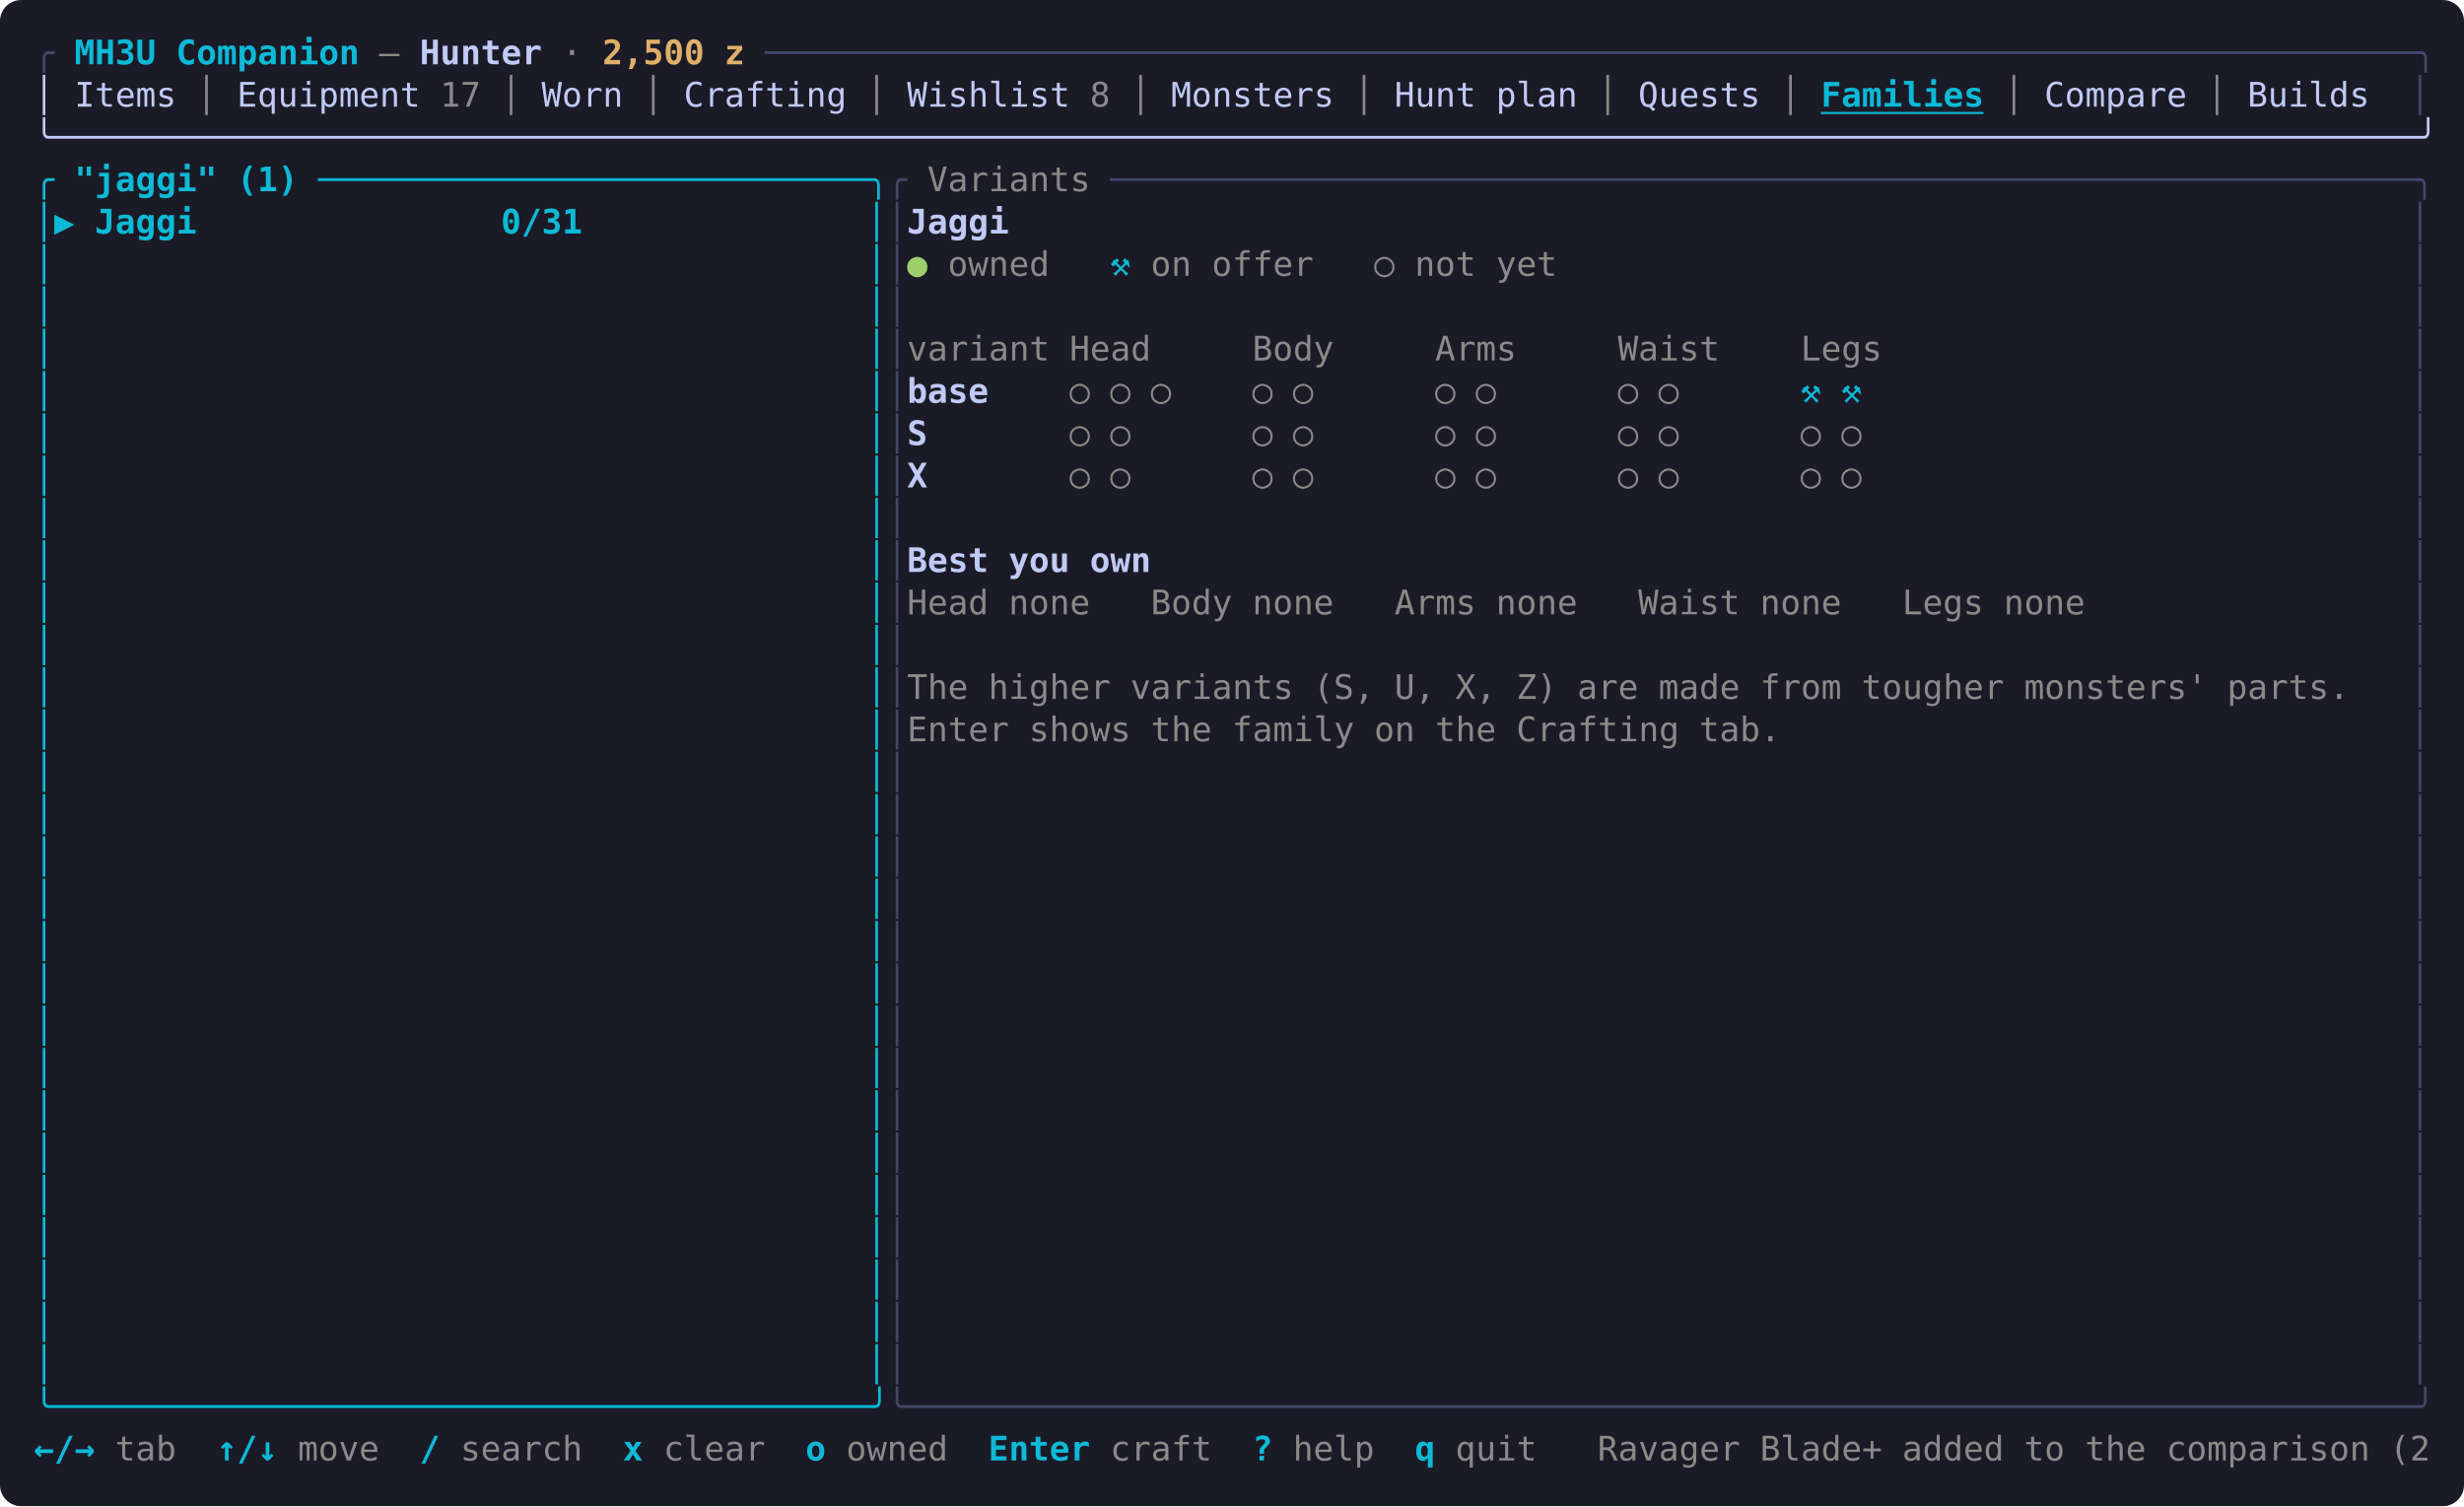
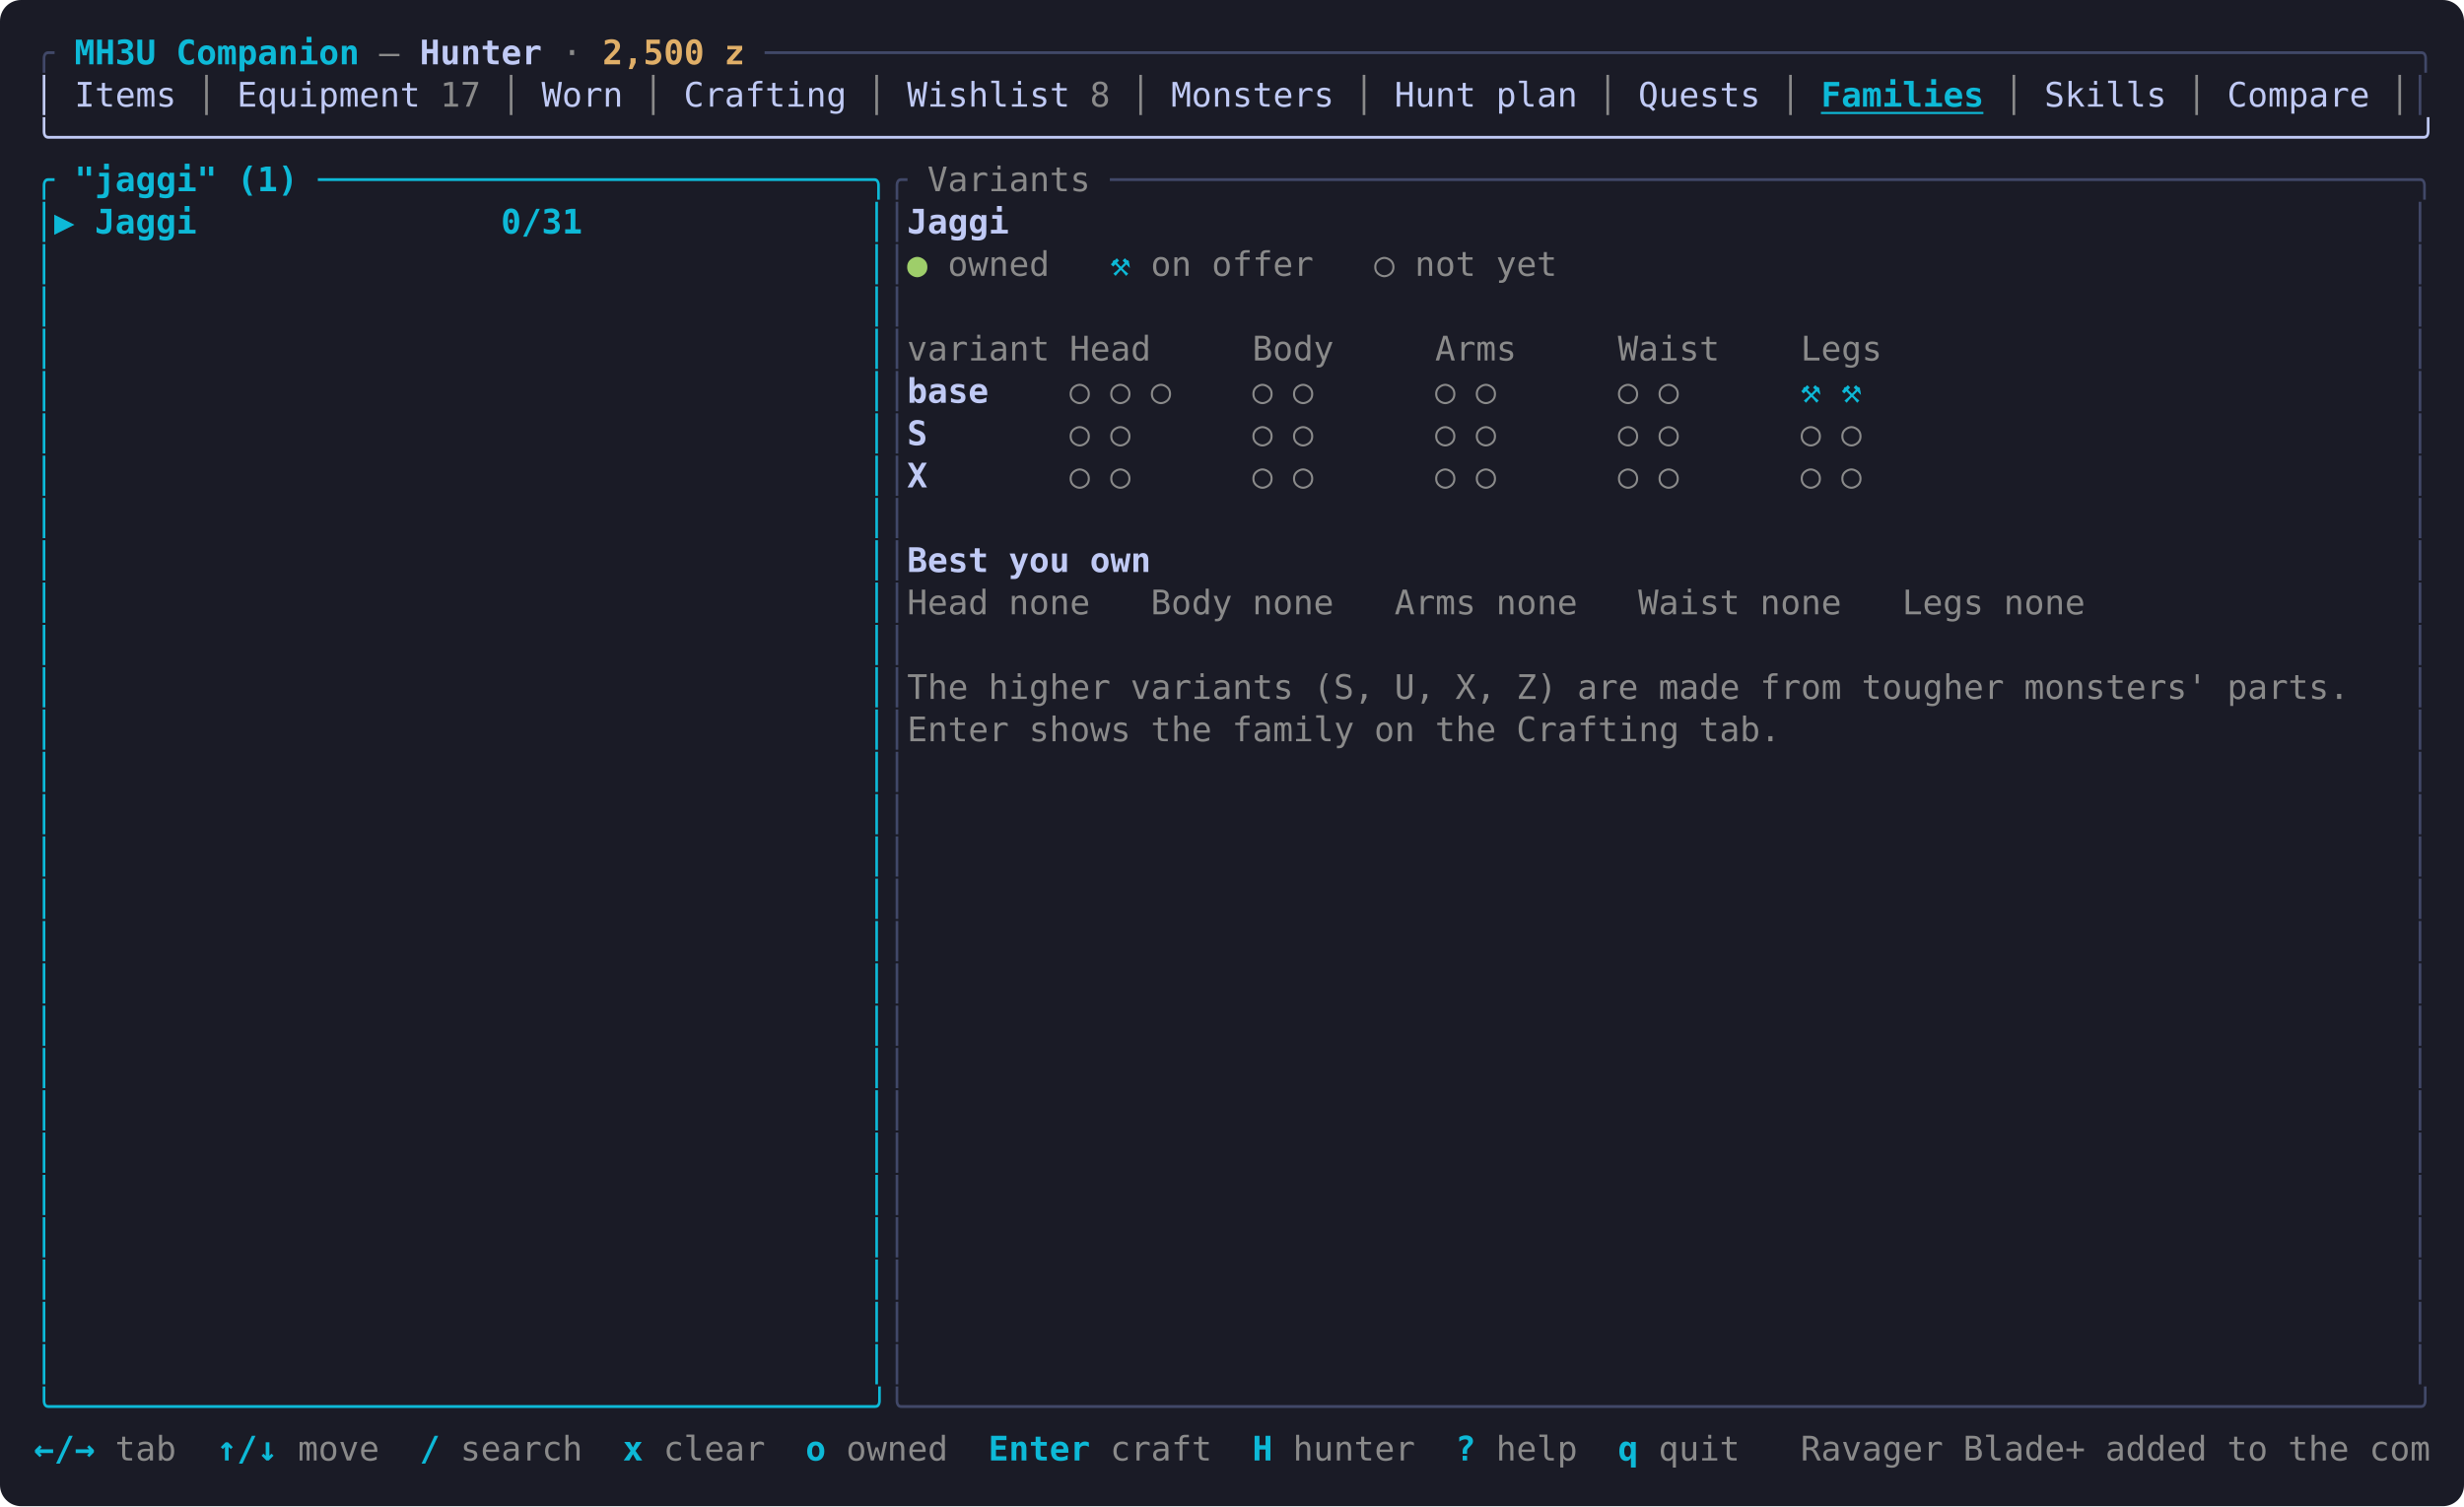
<svg xmlns="http://www.w3.org/2000/svg" width="1164.8" height="712" viewBox="0 0 1164.8 712" role="img">
  <rect width="100%" height="100%" rx="10" fill="#1a1b26" />
  <g font-family="'JetBrains Mono','JetBrainsMono Nerd Font','DejaVu Sans Mono',Menlo,Consolas,monospace" font-size="16">
    <text x="16.0" y="30.4" textLength="9.6" lengthAdjust="spacing" fill="#414868">╭</text>
    <text x="35.2" y="30.4" textLength="38.4" lengthAdjust="spacing" fill="#0db9d7" font-weight="bold">MH3U</text>
    <text x="83.2" y="30.4" textLength="86.4" lengthAdjust="spacing" fill="#0db9d7" font-weight="bold">Companion</text>
    <text x="179.2" y="30.4" textLength="9.6" lengthAdjust="spacing" fill="#8a8a8a">—</text>
    <text x="198.4" y="30.4" textLength="57.6" lengthAdjust="spacing" fill="#c0caf5" font-weight="bold">Hunter</text>
    <text x="265.6" y="30.4" textLength="9.6" lengthAdjust="spacing" fill="#8a8a8a">·</text>
    <text x="284.8" y="30.4" textLength="48.0" lengthAdjust="spacing" fill="#e0af68" font-weight="bold">2,500</text>
    <text x="342.4" y="30.4" textLength="9.6" lengthAdjust="spacing" fill="#e0af68" font-weight="bold">z</text>
    <text x="361.6" y="30.4" textLength="787.2" lengthAdjust="spacing" fill="#414868">─────────────────────────────────────────────────────────────────────────────────╮</text>
    <text x="16.0" y="50.4" textLength="9.6" lengthAdjust="spacing" fill="#c0caf5">│</text>
    <text x="35.2" y="50.4" textLength="48.0" lengthAdjust="spacing" fill="#c0caf5">Items</text>
    <text x="92.8" y="50.4" textLength="9.6" lengthAdjust="spacing" fill="#8a8a8a">│</text>
    <text x="112.0" y="50.4" textLength="86.4" lengthAdjust="spacing" fill="#c0caf5">Equipment</text>
    <text x="208.0" y="50.4" textLength="19.2" lengthAdjust="spacing" fill="#8a8a8a">17</text>
    <text x="236.8" y="50.4" textLength="9.6" lengthAdjust="spacing" fill="#8a8a8a">│</text>
    <text x="256.0" y="50.4" textLength="38.4" lengthAdjust="spacing" fill="#c0caf5">Worn</text>
    <text x="304.0" y="50.4" textLength="9.6" lengthAdjust="spacing" fill="#8a8a8a">│</text>
    <text x="323.2" y="50.4" textLength="76.8" lengthAdjust="spacing" fill="#c0caf5">Crafting</text>
    <text x="409.6" y="50.4" textLength="9.6" lengthAdjust="spacing" fill="#8a8a8a">│</text>
    <text x="428.8" y="50.4" textLength="76.8" lengthAdjust="spacing" fill="#c0caf5">Wishlist</text>
    <text x="515.2" y="50.4" textLength="9.6" lengthAdjust="spacing" fill="#8a8a8a">8</text>
    <text x="534.4" y="50.4" textLength="9.6" lengthAdjust="spacing" fill="#8a8a8a">│</text>
    <text x="553.6" y="50.4" textLength="76.8" lengthAdjust="spacing" fill="#c0caf5">Monsters</text>
    <text x="640.0" y="50.4" textLength="9.6" lengthAdjust="spacing" fill="#8a8a8a">│</text>
    <text x="659.2" y="50.4" textLength="38.4" lengthAdjust="spacing" fill="#c0caf5">Hunt</text>
    <text x="707.2" y="50.4" textLength="38.4" lengthAdjust="spacing" fill="#c0caf5">plan</text>
    <text x="755.2" y="50.4" textLength="9.6" lengthAdjust="spacing" fill="#8a8a8a">│</text>
    <text x="774.4" y="50.4" textLength="57.6" lengthAdjust="spacing" fill="#c0caf5">Quests</text>
    <text x="841.6" y="50.4" textLength="9.6" lengthAdjust="spacing" fill="#8a8a8a">│</text>
    <text x="860.8" y="50.4" textLength="76.8" lengthAdjust="spacing" fill="#0db9d7" font-weight="bold">Families</text>
    <line x1="860.8" y1="53.4" x2="937.6" y2="53.4" stroke="#0db9d7" stroke-width="1" />
    <text x="947.2" y="50.4" textLength="9.6" lengthAdjust="spacing" fill="#8a8a8a">│</text>
-     <text x="966.4" y="50.4" textLength="67.2" lengthAdjust="spacing" fill="#c0caf5">Compare</text>
-     <text x="1043.2" y="50.4" textLength="9.6" lengthAdjust="spacing" fill="#8a8a8a">│</text>
-     <text x="1062.4" y="50.4" textLength="57.6" lengthAdjust="spacing" fill="#c0caf5">Builds</text>
+     <text x="966.4" y="50.4" textLength="57.6" lengthAdjust="spacing" fill="#c0caf5">Skills</text>
+     <text x="1033.6" y="50.4" textLength="9.6" lengthAdjust="spacing" fill="#8a8a8a">│</text>
+     <text x="1052.8" y="50.4" textLength="67.2" lengthAdjust="spacing" fill="#c0caf5">Compare</text>
+     <text x="1129.6" y="50.4" textLength="9.6" lengthAdjust="spacing" fill="#8a8a8a">│</text>
    <text x="1139.2" y="50.4" textLength="9.6" lengthAdjust="spacing" fill="#414868">│</text>
    <text x="16.0" y="70.4" textLength="1132.8" lengthAdjust="spacing" fill="#c0caf5">╰────────────────────────────────────────────────────────────────────────────────────────────────────────────────────╯</text>
    <text x="16.0" y="90.4" textLength="9.6" lengthAdjust="spacing" fill="#0db9d7">╭</text>
    <text x="35.2" y="90.4" textLength="67.2" lengthAdjust="spacing" fill="#0db9d7" font-weight="bold">"jaggi"</text>
    <text x="112.0" y="90.4" textLength="28.8" lengthAdjust="spacing" fill="#0db9d7" font-weight="bold">(1)</text>
    <text x="150.4" y="90.4" textLength="268.8" lengthAdjust="spacing" fill="#0db9d7">───────────────────────────╮</text>
    <text x="419.2" y="90.4" textLength="9.6" lengthAdjust="spacing" fill="#414868">╭</text>
    <text x="438.4" y="90.4" textLength="76.8" lengthAdjust="spacing" fill="#8a8a8a">Variants</text>
    <text x="524.8" y="90.4" textLength="624.0" lengthAdjust="spacing" fill="#414868">────────────────────────────────────────────────────────────────╮</text>
    <text x="16.0" y="110.4" textLength="9.6" lengthAdjust="spacing" fill="#0db9d7">│</text>
    <text x="25.6" y="110.4" textLength="9.6" lengthAdjust="spacing" fill="#0db9d7" font-weight="bold">▶︎</text>
    <text x="44.8" y="110.4" textLength="48.0" lengthAdjust="spacing" fill="#0db9d7" font-weight="bold">Jaggi</text>
    <text x="236.8" y="110.4" textLength="38.4" lengthAdjust="spacing" fill="#0db9d7" font-weight="bold">0/31</text>
    <text x="409.6" y="110.4" textLength="9.6" lengthAdjust="spacing" fill="#0db9d7">│</text>
    <text x="419.2" y="110.4" textLength="9.6" lengthAdjust="spacing" fill="#414868">│</text>
    <text x="428.8" y="110.4" textLength="48.0" lengthAdjust="spacing" fill="#c0caf5" font-weight="bold">Jaggi</text>
    <text x="1139.2" y="110.4" textLength="9.6" lengthAdjust="spacing" fill="#414868">│</text>
    <text x="16.0" y="130.4" textLength="9.6" lengthAdjust="spacing" fill="#0db9d7">│</text>
    <text x="409.6" y="130.4" textLength="9.6" lengthAdjust="spacing" fill="#0db9d7">│</text>
    <text x="419.2" y="130.4" textLength="9.6" lengthAdjust="spacing" fill="#414868">│</text>
    <text x="428.8" y="130.4" textLength="9.6" lengthAdjust="spacing" fill="#9ece6a">●</text>
    <text x="448.0" y="130.4" textLength="48.0" lengthAdjust="spacing" fill="#8a8a8a">owned</text>
    <text x="524.8" y="130.4" textLength="9.6" lengthAdjust="spacing" fill="#0db9d7">⚒︎</text>
    <text x="544.0" y="130.4" textLength="19.2" lengthAdjust="spacing" fill="#8a8a8a">on</text>
    <text x="572.8" y="130.4" textLength="48.0" lengthAdjust="spacing" fill="#8a8a8a">offer</text>
    <text x="649.6" y="130.4" textLength="9.6" lengthAdjust="spacing" fill="#8a8a8a">○</text>
    <text x="668.8" y="130.4" textLength="28.8" lengthAdjust="spacing" fill="#8a8a8a">not</text>
    <text x="707.2" y="130.4" textLength="28.8" lengthAdjust="spacing" fill="#8a8a8a">yet</text>
    <text x="1139.2" y="130.4" textLength="9.6" lengthAdjust="spacing" fill="#414868">│</text>
    <text x="16.0" y="150.4" textLength="9.6" lengthAdjust="spacing" fill="#0db9d7">│</text>
    <text x="409.6" y="150.4" textLength="9.6" lengthAdjust="spacing" fill="#0db9d7">│</text>
    <text x="419.2" y="150.4" textLength="9.6" lengthAdjust="spacing" fill="#414868">│</text>
    <text x="1139.2" y="150.4" textLength="9.6" lengthAdjust="spacing" fill="#414868">│</text>
    <text x="16.0" y="170.4" textLength="9.6" lengthAdjust="spacing" fill="#0db9d7">│</text>
    <text x="409.6" y="170.4" textLength="9.6" lengthAdjust="spacing" fill="#0db9d7">│</text>
    <text x="419.2" y="170.4" textLength="9.6" lengthAdjust="spacing" fill="#414868">│</text>
    <text x="428.8" y="170.4" textLength="67.2" lengthAdjust="spacing" fill="#8a8a8a">variant</text>
    <text x="505.6" y="170.4" textLength="38.4" lengthAdjust="spacing" fill="#8a8a8a">Head</text>
    <text x="592.0" y="170.4" textLength="38.4" lengthAdjust="spacing" fill="#8a8a8a">Body</text>
    <text x="678.4" y="170.4" textLength="38.4" lengthAdjust="spacing" fill="#8a8a8a">Arms</text>
    <text x="764.8" y="170.4" textLength="48.0" lengthAdjust="spacing" fill="#8a8a8a">Waist</text>
    <text x="851.2" y="170.4" textLength="38.4" lengthAdjust="spacing" fill="#8a8a8a">Legs</text>
    <text x="1139.2" y="170.4" textLength="9.6" lengthAdjust="spacing" fill="#414868">│</text>
    <text x="16.0" y="190.4" textLength="9.6" lengthAdjust="spacing" fill="#0db9d7">│</text>
    <text x="409.6" y="190.4" textLength="9.6" lengthAdjust="spacing" fill="#0db9d7">│</text>
    <text x="419.2" y="190.4" textLength="9.6" lengthAdjust="spacing" fill="#414868">│</text>
    <text x="428.8" y="190.4" textLength="38.4" lengthAdjust="spacing" fill="#c0caf5" font-weight="bold">base</text>
    <text x="505.6" y="190.4" textLength="9.6" lengthAdjust="spacing" fill="#8a8a8a">○</text>
    <text x="524.8" y="190.4" textLength="9.6" lengthAdjust="spacing" fill="#8a8a8a">○</text>
    <text x="544.0" y="190.4" textLength="9.6" lengthAdjust="spacing" fill="#8a8a8a">○</text>
    <text x="592.0" y="190.4" textLength="9.6" lengthAdjust="spacing" fill="#8a8a8a">○</text>
    <text x="611.2" y="190.4" textLength="9.6" lengthAdjust="spacing" fill="#8a8a8a">○</text>
    <text x="678.4" y="190.4" textLength="9.6" lengthAdjust="spacing" fill="#8a8a8a">○</text>
    <text x="697.6" y="190.4" textLength="9.6" lengthAdjust="spacing" fill="#8a8a8a">○</text>
    <text x="764.8" y="190.4" textLength="9.6" lengthAdjust="spacing" fill="#8a8a8a">○</text>
    <text x="784.0" y="190.4" textLength="9.6" lengthAdjust="spacing" fill="#8a8a8a">○</text>
    <text x="851.2" y="190.4" textLength="9.6" lengthAdjust="spacing" fill="#0db9d7">⚒︎</text>
    <text x="870.4" y="190.4" textLength="9.6" lengthAdjust="spacing" fill="#0db9d7">⚒︎</text>
    <text x="1139.2" y="190.4" textLength="9.6" lengthAdjust="spacing" fill="#414868">│</text>
    <text x="16.0" y="210.4" textLength="9.6" lengthAdjust="spacing" fill="#0db9d7">│</text>
    <text x="409.6" y="210.4" textLength="9.6" lengthAdjust="spacing" fill="#0db9d7">│</text>
    <text x="419.2" y="210.4" textLength="9.6" lengthAdjust="spacing" fill="#414868">│</text>
    <text x="428.8" y="210.4" textLength="9.6" lengthAdjust="spacing" fill="#c0caf5" font-weight="bold">S</text>
    <text x="505.6" y="210.4" textLength="9.6" lengthAdjust="spacing" fill="#8a8a8a">○</text>
    <text x="524.8" y="210.4" textLength="9.6" lengthAdjust="spacing" fill="#8a8a8a">○</text>
    <text x="592.0" y="210.4" textLength="9.6" lengthAdjust="spacing" fill="#8a8a8a">○</text>
    <text x="611.2" y="210.4" textLength="9.6" lengthAdjust="spacing" fill="#8a8a8a">○</text>
    <text x="678.4" y="210.4" textLength="9.6" lengthAdjust="spacing" fill="#8a8a8a">○</text>
    <text x="697.6" y="210.4" textLength="9.6" lengthAdjust="spacing" fill="#8a8a8a">○</text>
    <text x="764.8" y="210.4" textLength="9.6" lengthAdjust="spacing" fill="#8a8a8a">○</text>
    <text x="784.0" y="210.4" textLength="9.6" lengthAdjust="spacing" fill="#8a8a8a">○</text>
    <text x="851.2" y="210.4" textLength="9.6" lengthAdjust="spacing" fill="#8a8a8a">○</text>
    <text x="870.4" y="210.4" textLength="9.6" lengthAdjust="spacing" fill="#8a8a8a">○</text>
    <text x="1139.2" y="210.4" textLength="9.6" lengthAdjust="spacing" fill="#414868">│</text>
    <text x="16.0" y="230.4" textLength="9.6" lengthAdjust="spacing" fill="#0db9d7">│</text>
    <text x="409.6" y="230.4" textLength="9.6" lengthAdjust="spacing" fill="#0db9d7">│</text>
    <text x="419.2" y="230.4" textLength="9.6" lengthAdjust="spacing" fill="#414868">│</text>
    <text x="428.8" y="230.4" textLength="9.6" lengthAdjust="spacing" fill="#c0caf5" font-weight="bold">X</text>
    <text x="505.6" y="230.4" textLength="9.6" lengthAdjust="spacing" fill="#8a8a8a">○</text>
    <text x="524.8" y="230.4" textLength="9.6" lengthAdjust="spacing" fill="#8a8a8a">○</text>
    <text x="592.0" y="230.4" textLength="9.6" lengthAdjust="spacing" fill="#8a8a8a">○</text>
    <text x="611.2" y="230.4" textLength="9.6" lengthAdjust="spacing" fill="#8a8a8a">○</text>
    <text x="678.4" y="230.4" textLength="9.6" lengthAdjust="spacing" fill="#8a8a8a">○</text>
    <text x="697.6" y="230.4" textLength="9.6" lengthAdjust="spacing" fill="#8a8a8a">○</text>
    <text x="764.8" y="230.4" textLength="9.6" lengthAdjust="spacing" fill="#8a8a8a">○</text>
    <text x="784.0" y="230.4" textLength="9.6" lengthAdjust="spacing" fill="#8a8a8a">○</text>
    <text x="851.2" y="230.4" textLength="9.6" lengthAdjust="spacing" fill="#8a8a8a">○</text>
    <text x="870.4" y="230.4" textLength="9.6" lengthAdjust="spacing" fill="#8a8a8a">○</text>
    <text x="1139.2" y="230.4" textLength="9.6" lengthAdjust="spacing" fill="#414868">│</text>
    <text x="16.0" y="250.4" textLength="9.6" lengthAdjust="spacing" fill="#0db9d7">│</text>
    <text x="409.6" y="250.4" textLength="9.6" lengthAdjust="spacing" fill="#0db9d7">│</text>
    <text x="419.2" y="250.4" textLength="9.6" lengthAdjust="spacing" fill="#414868">│</text>
    <text x="1139.2" y="250.4" textLength="9.6" lengthAdjust="spacing" fill="#414868">│</text>
    <text x="16.0" y="270.4" textLength="9.6" lengthAdjust="spacing" fill="#0db9d7">│</text>
    <text x="409.6" y="270.4" textLength="9.6" lengthAdjust="spacing" fill="#0db9d7">│</text>
    <text x="419.2" y="270.4" textLength="9.6" lengthAdjust="spacing" fill="#414868">│</text>
    <text x="428.8" y="270.4" textLength="38.4" lengthAdjust="spacing" fill="#c0caf5" font-weight="bold">Best</text>
    <text x="476.8" y="270.4" textLength="28.8" lengthAdjust="spacing" fill="#c0caf5" font-weight="bold">you</text>
    <text x="515.2" y="270.4" textLength="28.8" lengthAdjust="spacing" fill="#c0caf5" font-weight="bold">own</text>
    <text x="1139.2" y="270.4" textLength="9.6" lengthAdjust="spacing" fill="#414868">│</text>
    <text x="16.0" y="290.4" textLength="9.6" lengthAdjust="spacing" fill="#0db9d7">│</text>
    <text x="409.6" y="290.4" textLength="9.6" lengthAdjust="spacing" fill="#0db9d7">│</text>
    <text x="419.2" y="290.4" textLength="9.6" lengthAdjust="spacing" fill="#414868">│</text>
    <text x="428.8" y="290.4" textLength="38.4" lengthAdjust="spacing" fill="#8a8a8a">Head</text>
    <text x="476.8" y="290.4" textLength="38.4" lengthAdjust="spacing" fill="#8a8a8a">none</text>
    <text x="544.0" y="290.4" textLength="38.4" lengthAdjust="spacing" fill="#8a8a8a">Body</text>
    <text x="592.0" y="290.4" textLength="38.4" lengthAdjust="spacing" fill="#8a8a8a">none</text>
    <text x="659.2" y="290.4" textLength="38.4" lengthAdjust="spacing" fill="#8a8a8a">Arms</text>
    <text x="707.2" y="290.4" textLength="38.4" lengthAdjust="spacing" fill="#8a8a8a">none</text>
    <text x="774.4" y="290.4" textLength="48.0" lengthAdjust="spacing" fill="#8a8a8a">Waist</text>
    <text x="832.0" y="290.4" textLength="38.4" lengthAdjust="spacing" fill="#8a8a8a">none</text>
    <text x="899.2" y="290.4" textLength="38.4" lengthAdjust="spacing" fill="#8a8a8a">Legs</text>
    <text x="947.2" y="290.4" textLength="38.4" lengthAdjust="spacing" fill="#8a8a8a">none</text>
    <text x="1139.2" y="290.4" textLength="9.6" lengthAdjust="spacing" fill="#414868">│</text>
    <text x="16.0" y="310.4" textLength="9.6" lengthAdjust="spacing" fill="#0db9d7">│</text>
    <text x="409.6" y="310.4" textLength="9.6" lengthAdjust="spacing" fill="#0db9d7">│</text>
    <text x="419.2" y="310.4" textLength="9.6" lengthAdjust="spacing" fill="#414868">│</text>
    <text x="1139.2" y="310.4" textLength="9.6" lengthAdjust="spacing" fill="#414868">│</text>
    <text x="16.0" y="330.4" textLength="9.6" lengthAdjust="spacing" fill="#0db9d7">│</text>
    <text x="409.6" y="330.4" textLength="9.6" lengthAdjust="spacing" fill="#0db9d7">│</text>
    <text x="419.2" y="330.4" textLength="9.6" lengthAdjust="spacing" fill="#414868">│</text>
    <text x="428.8" y="330.4" textLength="28.8" lengthAdjust="spacing" fill="#8a8a8a">The</text>
    <text x="467.2" y="330.4" textLength="57.6" lengthAdjust="spacing" fill="#8a8a8a">higher</text>
    <text x="534.4" y="330.4" textLength="76.8" lengthAdjust="spacing" fill="#8a8a8a">variants</text>
    <text x="620.8" y="330.4" textLength="28.8" lengthAdjust="spacing" fill="#8a8a8a">(S,</text>
    <text x="659.2" y="330.4" textLength="19.2" lengthAdjust="spacing" fill="#8a8a8a">U,</text>
    <text x="688.0" y="330.4" textLength="19.2" lengthAdjust="spacing" fill="#8a8a8a">X,</text>
    <text x="716.8" y="330.4" textLength="19.2" lengthAdjust="spacing" fill="#8a8a8a">Z)</text>
    <text x="745.6" y="330.4" textLength="28.8" lengthAdjust="spacing" fill="#8a8a8a">are</text>
    <text x="784.0" y="330.4" textLength="38.4" lengthAdjust="spacing" fill="#8a8a8a">made</text>
    <text x="832.0" y="330.4" textLength="38.4" lengthAdjust="spacing" fill="#8a8a8a">from</text>
    <text x="880.0" y="330.4" textLength="67.2" lengthAdjust="spacing" fill="#8a8a8a">tougher</text>
    <text x="956.8" y="330.4" textLength="86.4" lengthAdjust="spacing" fill="#8a8a8a">monsters'</text>
    <text x="1052.8" y="330.4" textLength="57.6" lengthAdjust="spacing" fill="#8a8a8a">parts.</text>
    <text x="1139.2" y="330.4" textLength="9.6" lengthAdjust="spacing" fill="#414868">│</text>
    <text x="16.0" y="350.4" textLength="9.6" lengthAdjust="spacing" fill="#0db9d7">│</text>
    <text x="409.6" y="350.4" textLength="9.6" lengthAdjust="spacing" fill="#0db9d7">│</text>
    <text x="419.2" y="350.4" textLength="9.6" lengthAdjust="spacing" fill="#414868">│</text>
    <text x="428.8" y="350.4" textLength="48.0" lengthAdjust="spacing" fill="#8a8a8a">Enter</text>
    <text x="486.4" y="350.4" textLength="48.0" lengthAdjust="spacing" fill="#8a8a8a">shows</text>
    <text x="544.0" y="350.4" textLength="28.8" lengthAdjust="spacing" fill="#8a8a8a">the</text>
    <text x="582.4" y="350.4" textLength="57.6" lengthAdjust="spacing" fill="#8a8a8a">family</text>
    <text x="649.6" y="350.4" textLength="19.2" lengthAdjust="spacing" fill="#8a8a8a">on</text>
    <text x="678.4" y="350.4" textLength="28.8" lengthAdjust="spacing" fill="#8a8a8a">the</text>
    <text x="716.8" y="350.4" textLength="76.8" lengthAdjust="spacing" fill="#8a8a8a">Crafting</text>
    <text x="803.2" y="350.4" textLength="38.4" lengthAdjust="spacing" fill="#8a8a8a">tab.</text>
    <text x="1139.2" y="350.4" textLength="9.6" lengthAdjust="spacing" fill="#414868">│</text>
    <text x="16.0" y="370.4" textLength="9.6" lengthAdjust="spacing" fill="#0db9d7">│</text>
    <text x="409.6" y="370.4" textLength="9.6" lengthAdjust="spacing" fill="#0db9d7">│</text>
    <text x="419.2" y="370.4" textLength="9.6" lengthAdjust="spacing" fill="#414868">│</text>
    <text x="1139.2" y="370.4" textLength="9.6" lengthAdjust="spacing" fill="#414868">│</text>
    <text x="16.0" y="390.4" textLength="9.6" lengthAdjust="spacing" fill="#0db9d7">│</text>
    <text x="409.6" y="390.4" textLength="9.6" lengthAdjust="spacing" fill="#0db9d7">│</text>
    <text x="419.2" y="390.4" textLength="9.6" lengthAdjust="spacing" fill="#414868">│</text>
    <text x="1139.2" y="390.4" textLength="9.6" lengthAdjust="spacing" fill="#414868">│</text>
    <text x="16.0" y="410.4" textLength="9.6" lengthAdjust="spacing" fill="#0db9d7">│</text>
    <text x="409.6" y="410.4" textLength="9.6" lengthAdjust="spacing" fill="#0db9d7">│</text>
    <text x="419.2" y="410.4" textLength="9.6" lengthAdjust="spacing" fill="#414868">│</text>
    <text x="1139.2" y="410.4" textLength="9.6" lengthAdjust="spacing" fill="#414868">│</text>
    <text x="16.0" y="430.4" textLength="9.6" lengthAdjust="spacing" fill="#0db9d7">│</text>
    <text x="409.6" y="430.4" textLength="9.6" lengthAdjust="spacing" fill="#0db9d7">│</text>
    <text x="419.2" y="430.4" textLength="9.6" lengthAdjust="spacing" fill="#414868">│</text>
    <text x="1139.2" y="430.4" textLength="9.6" lengthAdjust="spacing" fill="#414868">│</text>
    <text x="16.0" y="450.4" textLength="9.6" lengthAdjust="spacing" fill="#0db9d7">│</text>
    <text x="409.6" y="450.4" textLength="9.6" lengthAdjust="spacing" fill="#0db9d7">│</text>
    <text x="419.2" y="450.4" textLength="9.6" lengthAdjust="spacing" fill="#414868">│</text>
    <text x="1139.2" y="450.4" textLength="9.6" lengthAdjust="spacing" fill="#414868">│</text>
    <text x="16.0" y="470.4" textLength="9.6" lengthAdjust="spacing" fill="#0db9d7">│</text>
    <text x="409.6" y="470.4" textLength="9.6" lengthAdjust="spacing" fill="#0db9d7">│</text>
    <text x="419.2" y="470.4" textLength="9.6" lengthAdjust="spacing" fill="#414868">│</text>
    <text x="1139.2" y="470.4" textLength="9.6" lengthAdjust="spacing" fill="#414868">│</text>
    <text x="16.0" y="490.4" textLength="9.6" lengthAdjust="spacing" fill="#0db9d7">│</text>
    <text x="409.6" y="490.4" textLength="9.6" lengthAdjust="spacing" fill="#0db9d7">│</text>
    <text x="419.2" y="490.4" textLength="9.6" lengthAdjust="spacing" fill="#414868">│</text>
    <text x="1139.2" y="490.4" textLength="9.6" lengthAdjust="spacing" fill="#414868">│</text>
    <text x="16.0" y="510.4" textLength="9.6" lengthAdjust="spacing" fill="#0db9d7">│</text>
    <text x="409.6" y="510.4" textLength="9.6" lengthAdjust="spacing" fill="#0db9d7">│</text>
    <text x="419.2" y="510.4" textLength="9.6" lengthAdjust="spacing" fill="#414868">│</text>
    <text x="1139.2" y="510.4" textLength="9.6" lengthAdjust="spacing" fill="#414868">│</text>
    <text x="16.0" y="530.4" textLength="9.6" lengthAdjust="spacing" fill="#0db9d7">│</text>
    <text x="409.6" y="530.4" textLength="9.6" lengthAdjust="spacing" fill="#0db9d7">│</text>
    <text x="419.2" y="530.4" textLength="9.6" lengthAdjust="spacing" fill="#414868">│</text>
    <text x="1139.2" y="530.4" textLength="9.6" lengthAdjust="spacing" fill="#414868">│</text>
    <text x="16.0" y="550.4" textLength="9.6" lengthAdjust="spacing" fill="#0db9d7">│</text>
    <text x="409.6" y="550.4" textLength="9.6" lengthAdjust="spacing" fill="#0db9d7">│</text>
    <text x="419.2" y="550.4" textLength="9.6" lengthAdjust="spacing" fill="#414868">│</text>
    <text x="1139.2" y="550.4" textLength="9.6" lengthAdjust="spacing" fill="#414868">│</text>
    <text x="16.0" y="570.4" textLength="9.6" lengthAdjust="spacing" fill="#0db9d7">│</text>
    <text x="409.6" y="570.4" textLength="9.6" lengthAdjust="spacing" fill="#0db9d7">│</text>
    <text x="419.2" y="570.4" textLength="9.6" lengthAdjust="spacing" fill="#414868">│</text>
    <text x="1139.2" y="570.4" textLength="9.6" lengthAdjust="spacing" fill="#414868">│</text>
    <text x="16.0" y="590.4" textLength="9.6" lengthAdjust="spacing" fill="#0db9d7">│</text>
    <text x="409.6" y="590.4" textLength="9.6" lengthAdjust="spacing" fill="#0db9d7">│</text>
    <text x="419.2" y="590.4" textLength="9.6" lengthAdjust="spacing" fill="#414868">│</text>
    <text x="1139.2" y="590.4" textLength="9.6" lengthAdjust="spacing" fill="#414868">│</text>
    <text x="16.0" y="610.4" textLength="9.6" lengthAdjust="spacing" fill="#0db9d7">│</text>
    <text x="409.6" y="610.4" textLength="9.6" lengthAdjust="spacing" fill="#0db9d7">│</text>
    <text x="419.2" y="610.4" textLength="9.6" lengthAdjust="spacing" fill="#414868">│</text>
    <text x="1139.2" y="610.4" textLength="9.6" lengthAdjust="spacing" fill="#414868">│</text>
    <text x="16.0" y="630.4" textLength="9.6" lengthAdjust="spacing" fill="#0db9d7">│</text>
    <text x="409.6" y="630.4" textLength="9.6" lengthAdjust="spacing" fill="#0db9d7">│</text>
    <text x="419.2" y="630.4" textLength="9.6" lengthAdjust="spacing" fill="#414868">│</text>
    <text x="1139.2" y="630.4" textLength="9.6" lengthAdjust="spacing" fill="#414868">│</text>
    <text x="16.0" y="650.4" textLength="9.6" lengthAdjust="spacing" fill="#0db9d7">│</text>
    <text x="409.6" y="650.4" textLength="9.6" lengthAdjust="spacing" fill="#0db9d7">│</text>
    <text x="419.2" y="650.4" textLength="9.6" lengthAdjust="spacing" fill="#414868">│</text>
    <text x="1139.2" y="650.4" textLength="9.6" lengthAdjust="spacing" fill="#414868">│</text>
    <text x="16.0" y="670.4" textLength="403.2" lengthAdjust="spacing" fill="#0db9d7">╰────────────────────────────────────────╯</text>
    <text x="419.2" y="670.4" textLength="729.6" lengthAdjust="spacing" fill="#414868">╰──────────────────────────────────────────────────────────────────────────╯</text>
    <text x="16.0" y="690.4" textLength="28.8" lengthAdjust="spacing" fill="#0db9d7" font-weight="bold">←/→</text>
    <text x="54.4" y="690.4" textLength="28.8" lengthAdjust="spacing" fill="#8a8a8a">tab</text>
    <text x="102.4" y="690.4" textLength="28.8" lengthAdjust="spacing" fill="#0db9d7" font-weight="bold">↑/↓</text>
    <text x="140.8" y="690.4" textLength="38.4" lengthAdjust="spacing" fill="#8a8a8a">move</text>
    <text x="198.4" y="690.4" textLength="9.6" lengthAdjust="spacing" fill="#0db9d7" font-weight="bold">/</text>
    <text x="217.6" y="690.4" textLength="57.6" lengthAdjust="spacing" fill="#8a8a8a">search</text>
    <text x="294.4" y="690.4" textLength="9.6" lengthAdjust="spacing" fill="#0db9d7" font-weight="bold">x</text>
    <text x="313.6" y="690.4" textLength="48.0" lengthAdjust="spacing" fill="#8a8a8a">clear</text>
    <text x="380.8" y="690.4" textLength="9.6" lengthAdjust="spacing" fill="#0db9d7" font-weight="bold">o</text>
    <text x="400.0" y="690.4" textLength="48.0" lengthAdjust="spacing" fill="#8a8a8a">owned</text>
    <text x="467.2" y="690.4" textLength="48.0" lengthAdjust="spacing" fill="#0db9d7" font-weight="bold">Enter</text>
    <text x="524.8" y="690.4" textLength="48.0" lengthAdjust="spacing" fill="#8a8a8a">craft</text>
-     <text x="592.0" y="690.4" textLength="9.6" lengthAdjust="spacing" fill="#0db9d7" font-weight="bold">?</text>
-     <text x="611.2" y="690.4" textLength="38.4" lengthAdjust="spacing" fill="#8a8a8a">help</text>
-     <text x="668.8" y="690.4" textLength="9.6" lengthAdjust="spacing" fill="#0db9d7" font-weight="bold">q</text>
-     <text x="688.0" y="690.4" textLength="38.4" lengthAdjust="spacing" fill="#8a8a8a">quit</text>
-     <text x="755.2" y="690.4" textLength="67.2" lengthAdjust="spacing" fill="#8a8a8a">Ravager</text>
-     <text x="832.0" y="690.4" textLength="57.6" lengthAdjust="spacing" fill="#8a8a8a">Blade+</text>
-     <text x="899.2" y="690.4" textLength="48.0" lengthAdjust="spacing" fill="#8a8a8a">added</text>
-     <text x="956.8" y="690.4" textLength="19.2" lengthAdjust="spacing" fill="#8a8a8a">to</text>
-     <text x="985.6" y="690.4" textLength="28.8" lengthAdjust="spacing" fill="#8a8a8a">the</text>
-     <text x="1024.0" y="690.4" textLength="96.0" lengthAdjust="spacing" fill="#8a8a8a">comparison</text>
-     <text x="1129.6" y="690.4" textLength="19.2" lengthAdjust="spacing" fill="#8a8a8a">(2</text>
+     <text x="592.0" y="690.4" textLength="9.6" lengthAdjust="spacing" fill="#0db9d7" font-weight="bold">H</text>
+     <text x="611.2" y="690.4" textLength="57.6" lengthAdjust="spacing" fill="#8a8a8a">hunter</text>
+     <text x="688.0" y="690.4" textLength="9.6" lengthAdjust="spacing" fill="#0db9d7" font-weight="bold">?</text>
+     <text x="707.2" y="690.4" textLength="38.4" lengthAdjust="spacing" fill="#8a8a8a">help</text>
+     <text x="764.8" y="690.4" textLength="9.6" lengthAdjust="spacing" fill="#0db9d7" font-weight="bold">q</text>
+     <text x="784.0" y="690.4" textLength="38.4" lengthAdjust="spacing" fill="#8a8a8a">quit</text>
+     <text x="851.2" y="690.4" textLength="67.2" lengthAdjust="spacing" fill="#8a8a8a">Ravager</text>
+     <text x="928.0" y="690.4" textLength="57.6" lengthAdjust="spacing" fill="#8a8a8a">Blade+</text>
+     <text x="995.2" y="690.4" textLength="48.0" lengthAdjust="spacing" fill="#8a8a8a">added</text>
+     <text x="1052.8" y="690.4" textLength="19.2" lengthAdjust="spacing" fill="#8a8a8a">to</text>
+     <text x="1081.6" y="690.4" textLength="28.8" lengthAdjust="spacing" fill="#8a8a8a">the</text>
+     <text x="1120.0" y="690.4" textLength="28.8" lengthAdjust="spacing" fill="#8a8a8a">com</text>
  </g>
</svg>
